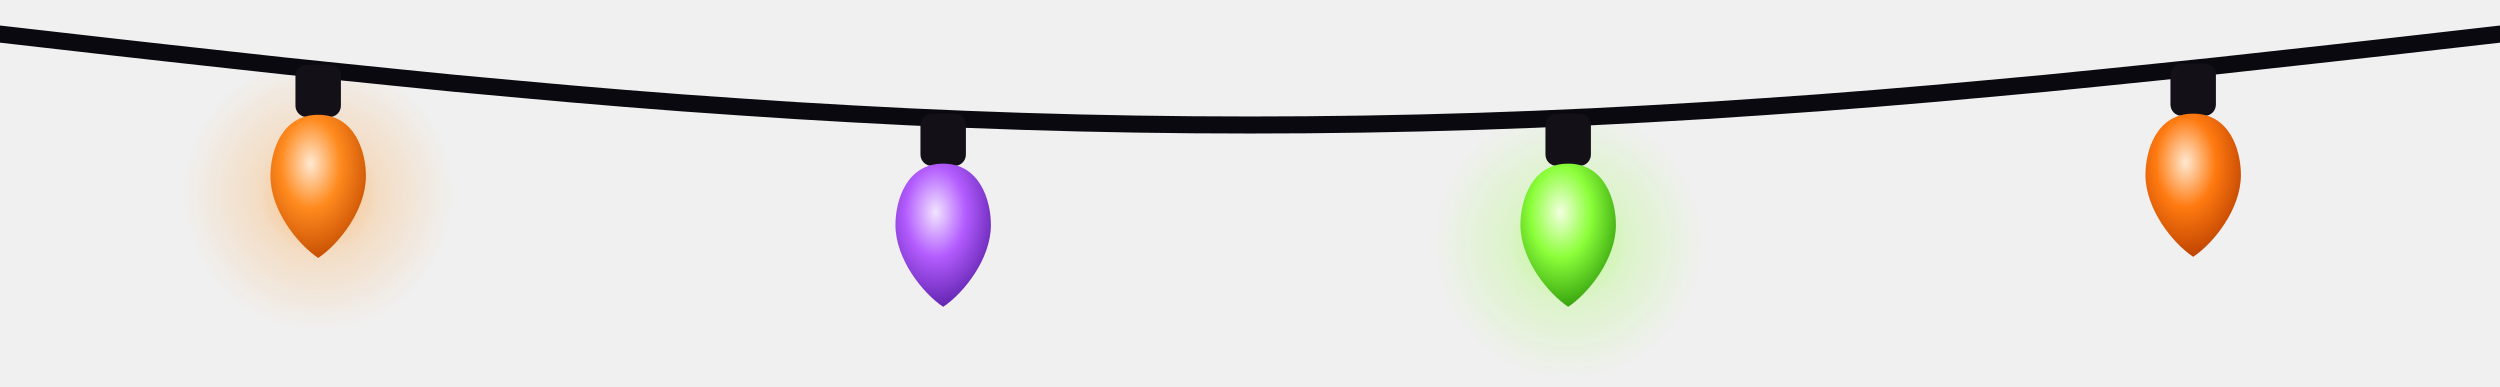
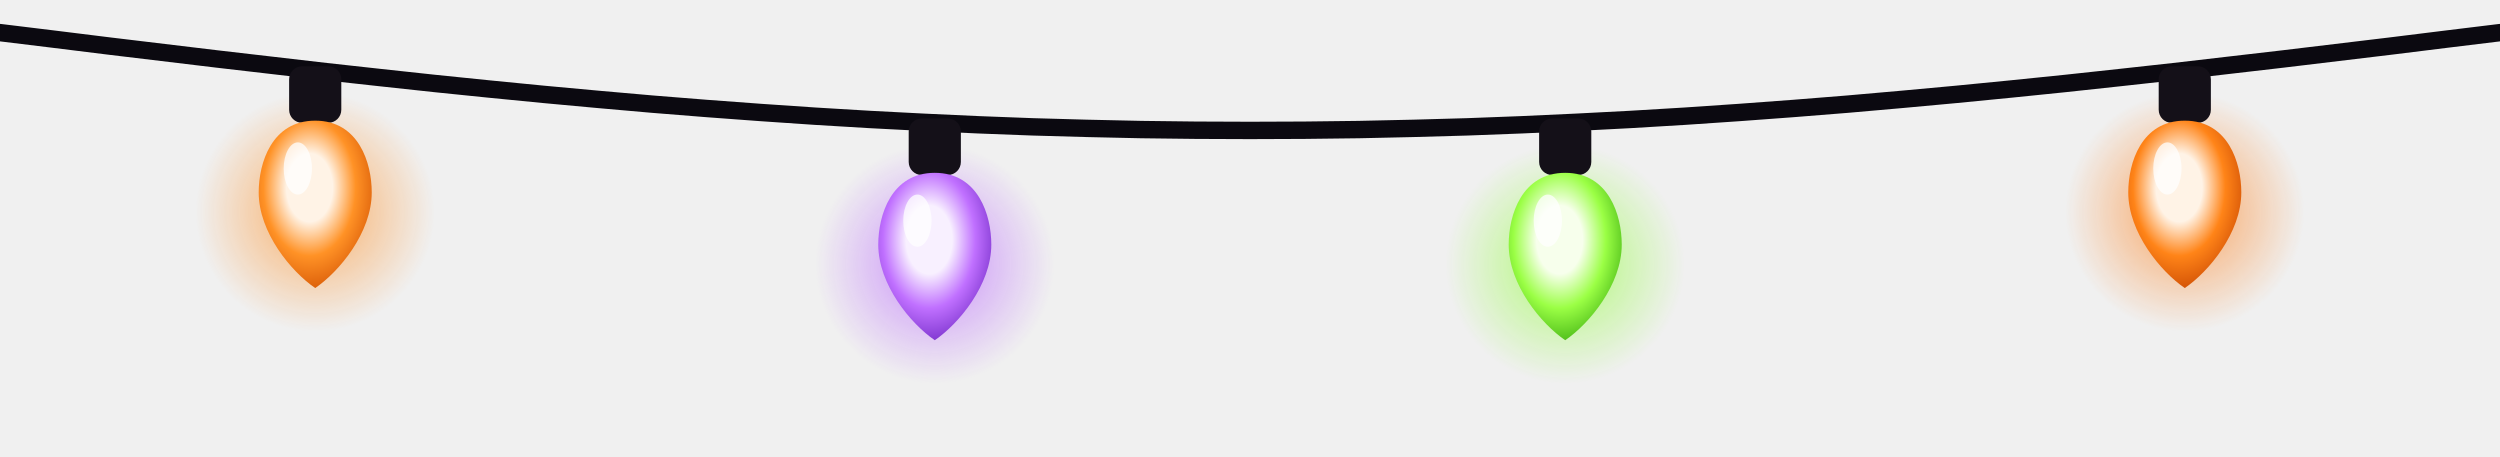
- <svg xmlns="http://www.w3.org/2000/svg" width="220" height="34" viewBox="0 0 220 34">
+ <svg xmlns="http://www.w3.org/2000/svg" width="230" height="42" viewBox="0 0 230 42">
  <defs>
-     <radialGradient id="r" cx="42%" cy="34%" r="70%">
-       <stop offset="0" stop-color="#FFE9D2" />
-       <stop offset=".45" stop-color="#FF8A1E" />
-       <stop offset="1" stop-color="#C24A00" />
+     <radialGradient id="r" cx="45%" cy="40%" r="68%">
+       <stop offset="0" stop-color="#FFF3E6" />
+       <stop offset=".3" stop-color="#FFF3E6" />
+       <stop offset=".6" stop-color="#FF9226" />
+       <stop offset="1" stop-color="#D04E00" />
    </radialGradient>
    <radialGradient id="hr">
-       <stop offset="0" stop-color="#FF9A2E" stop-opacity=".65" />
-       <stop offset=".45" stop-color="#FF9A2E" stop-opacity=".22" />
-       <stop offset="1" stop-color="#FF9A2E" stop-opacity="0" />
+       <stop offset="0" stop-color="#FF8A1A" stop-opacity=".95" />
+       <stop offset=".35" stop-color="#FF8A1A" stop-opacity=".42" />
+       <stop offset="1" stop-color="#FF8A1A" stop-opacity="0" />
    </radialGradient>
-     <radialGradient id="g" cx="42%" cy="34%" r="70%">
-       <stop offset="0" stop-color="#F1E4FF" />
-       <stop offset=".45" stop-color="#B35CFF" />
-       <stop offset="1" stop-color="#5B1FA8" />
+     <radialGradient id="g" cx="45%" cy="40%" r="68%">
+       <stop offset="0" stop-color="#F8F0FF" />
+       <stop offset=".3" stop-color="#F8F0FF" />
+       <stop offset=".6" stop-color="#C070FF" />
+       <stop offset="1" stop-color="#6A24C0" />
    </radialGradient>
    <radialGradient id="hg">
-       <stop offset="0" stop-color="#B670FF" stop-opacity=".65" />
-       <stop offset=".45" stop-color="#B670FF" stop-opacity=".22" />
-       <stop offset="1" stop-color="#B670FF" stop-opacity="0" />
+       <stop offset="0" stop-color="#B55CFF" stop-opacity=".95" />
+       <stop offset=".35" stop-color="#B55CFF" stop-opacity=".42" />
+       <stop offset="1" stop-color="#B55CFF" stop-opacity="0" />
    </radialGradient>
-     <radialGradient id="y" cx="42%" cy="34%" r="70%">
-       <stop offset="0" stop-color="#F3FFE0" />
-       <stop offset=".45" stop-color="#8CFF3A" />
-       <stop offset="1" stop-color="#2E9A0A" />
+     <radialGradient id="y" cx="45%" cy="40%" r="68%">
+       <stop offset="0" stop-color="#F7FFEC" />
+       <stop offset=".3" stop-color="#F7FFEC" />
+       <stop offset=".6" stop-color="#9BFF45" />
+       <stop offset="1" stop-color="#36A80C" />
    </radialGradient>
    <radialGradient id="hy">
-       <stop offset="0" stop-color="#9BFF4A" stop-opacity=".65" />
-       <stop offset=".45" stop-color="#9BFF4A" stop-opacity=".22" />
-       <stop offset="1" stop-color="#9BFF4A" stop-opacity="0" />
+       <stop offset="0" stop-color="#8CFF30" stop-opacity=".95" />
+       <stop offset=".35" stop-color="#8CFF30" stop-opacity=".42" />
+       <stop offset="1" stop-color="#8CFF30" stop-opacity="0" />
    </radialGradient>
-     <radialGradient id="w" cx="42%" cy="34%" r="70%">
-       <stop offset="0" stop-color="#FFE9D2" />
-       <stop offset=".45" stop-color="#FF7A10" />
-       <stop offset="1" stop-color="#B83E00" />
+     <radialGradient id="w" cx="45%" cy="40%" r="68%">
+       <stop offset="0" stop-color="#FFF3E6" />
+       <stop offset=".3" stop-color="#FFF3E6" />
+       <stop offset=".6" stop-color="#FF8418" />
+       <stop offset="1" stop-color="#C44200" />
    </radialGradient>
    <radialGradient id="hw">
-       <stop offset="0" stop-color="#FF8A20" stop-opacity=".65" />
-       <stop offset=".45" stop-color="#FF8A20" stop-opacity=".22" />
-       <stop offset="1" stop-color="#FF8A20" stop-opacity="0" />
+       <stop offset="0" stop-color="#FF7A10" stop-opacity=".95" />
+       <stop offset=".35" stop-color="#FF7A10" stop-opacity=".42" />
+       <stop offset="1" stop-color="#FF7A10" stop-opacity="0" />
    </radialGradient>
  </defs>
-   <circle cx="28" cy="17.1" r="12" fill="url(#hr)" />
-   <circle cx="138" cy="21.4" r="12" fill="url(#hy)" />
-   <polyline points="0,3.00 5,3.57 10,4.14 15,4.70 20,5.25 25,5.80 30,6.32 35,6.83 40,7.33 45,7.79 50,8.24 55,8.66 60,9.05 65,9.40 70,9.73 75,10.02 80,10.28 85,10.50 90,10.68 95,10.82 100,10.92 105,10.98 110,11.00 115,10.98 120,10.92 125,10.82 130,10.68 135,10.50 140,10.28 145,10.02 150,9.73 155,9.40 160,9.05 165,8.66 170,8.24 175,7.79 180,7.33 185,6.83 190,6.32 195,5.80 200,5.25 205,4.70 210,4.14 215,3.57 220,3.00" fill="none" stroke="#0B0910" stroke-width="1.5" stroke-linecap="round" />
-   <rect x="26.0" y="5.7" width="4" height="4.6" rx="1" fill="#141018" />
-   <path d="M28 10.1 c3.2 0 4.2 3.2 4.2 5.4 c0 3 -2.4 6 -4.2 7.2 c-1.8 -1.2 -4.2 -4.2 -4.2 -7.2 c0 -2.2 1 -5.4 4.2 -5.4z" fill="url(#r)" />
-   <rect x="81.0" y="10.0" width="4" height="4.6" rx="1" fill="#141018" />
-   <path d="M83 14.4 c3.2 0 4.2 3.2 4.2 5.4 c0 3 -2.4 6 -4.2 7.2 c-1.8 -1.2 -4.2 -4.2 -4.2 -7.2 c0 -2.2 1 -5.4 4.2 -5.4z" fill="url(#g)" />
-   <rect x="136.0" y="10.0" width="4" height="4.6" rx="1" fill="#141018" />
-   <path d="M138 14.4 c3.2 0 4.2 3.2 4.2 5.4 c0 3 -2.4 6 -4.2 7.2 c-1.8 -1.2 -4.2 -4.2 -4.2 -7.2 c0 -2.2 1 -5.4 4.2 -5.4z" fill="url(#y)" />
-   <rect x="191.0" y="5.6" width="4" height="4.6" rx="1" fill="#141018" />
-   <path d="M193 10.0 c3.2 0 4.2 3.2 4.2 5.4 c0 3 -2.4 6 -4.2 7.2 c-1.8 -1.2 -4.2 -4.2 -4.2 -7.2 c0 -2.2 1 -5.4 4.2 -5.4z" fill="url(#w)" />
+   <circle cx="29" cy="19.5" r="11" fill="url(#hr)" />
+   <circle cx="86" cy="24.3" r="11" fill="url(#hg)" />
+   <circle cx="144" cy="24.3" r="11" fill="url(#hy)" />
+   <circle cx="201" cy="19.5" r="11" fill="url(#hw)" />
+   <polyline points="0,3.00 5,3.61 10,4.23 15,4.83 20,5.43 25,6.01 30,6.59 35,7.14 40,7.68 45,8.19 50,8.68 55,9.14 60,9.58 65,9.98 70,10.35 75,10.69 80,10.99 85,11.25 90,11.48 95,11.67 100,11.81 105,11.92 110,11.98 115,12.00 120,11.98 125,11.92 130,11.81 135,11.67 140,11.48 145,11.25 150,10.99 155,10.69 160,10.35 165,9.98 170,9.58 175,9.14 180,8.68 185,8.19 190,7.68 195,7.14 200,6.59 205,6.01 210,5.43 215,4.83 220,4.23 225,3.61 230,3.00" fill="none" stroke="#0B0910" stroke-width="1.6" stroke-linecap="round" />
+   <rect x="26.6" y="6.1" width="4.8" height="5.2" rx="1.2" fill="#141018" />
+   <path d="M29 11.1 c4 0 5.2 3.9 5.2 6.6 c0 3.7 -3 7.3 -5.2 8.8 c-2.2 -1.5 -5.2 -5.1 -5.2 -8.8 c0 -2.7 1.2 -6.6 5.2 -6.6z" fill="url(#r)" />
+   <ellipse cx="27.4" cy="15.5" rx="1.3" ry="2.4" fill="#FFFFFF" opacity=".75" />
+   <rect x="83.6" y="10.9" width="4.8" height="5.2" rx="1.2" fill="#141018" />
+   <path d="M86 15.9 c4 0 5.2 3.9 5.2 6.6 c0 3.7 -3 7.3 -5.2 8.8 c-2.2 -1.5 -5.2 -5.1 -5.2 -8.8 c0 -2.7 1.2 -6.6 5.2 -6.6z" fill="url(#g)" />
+   <ellipse cx="84.4" cy="20.3" rx="1.3" ry="2.4" fill="#FFFFFF" opacity=".75" />
+   <rect x="141.6" y="10.9" width="4.8" height="5.2" rx="1.2" fill="#141018" />
+   <path d="M144 15.9 c4 0 5.2 3.9 5.2 6.6 c0 3.7 -3 7.3 -5.2 8.8 c-2.2 -1.5 -5.2 -5.1 -5.2 -8.8 c0 -2.7 1.2 -6.6 5.2 -6.6z" fill="url(#y)" />
+   <ellipse cx="142.4" cy="20.3" rx="1.3" ry="2.4" fill="#FFFFFF" opacity=".75" />
+   <rect x="198.6" y="6.1" width="4.8" height="5.2" rx="1.2" fill="#141018" />
+   <path d="M201 11.1 c4 0 5.2 3.9 5.2 6.6 c0 3.7 -3 7.3 -5.2 8.8 c-2.2 -1.5 -5.2 -5.1 -5.2 -8.8 c0 -2.7 1.2 -6.6 5.2 -6.6z" fill="url(#w)" />
+   <ellipse cx="199.4" cy="15.5" rx="1.3" ry="2.4" fill="#FFFFFF" opacity=".75" />
</svg>
